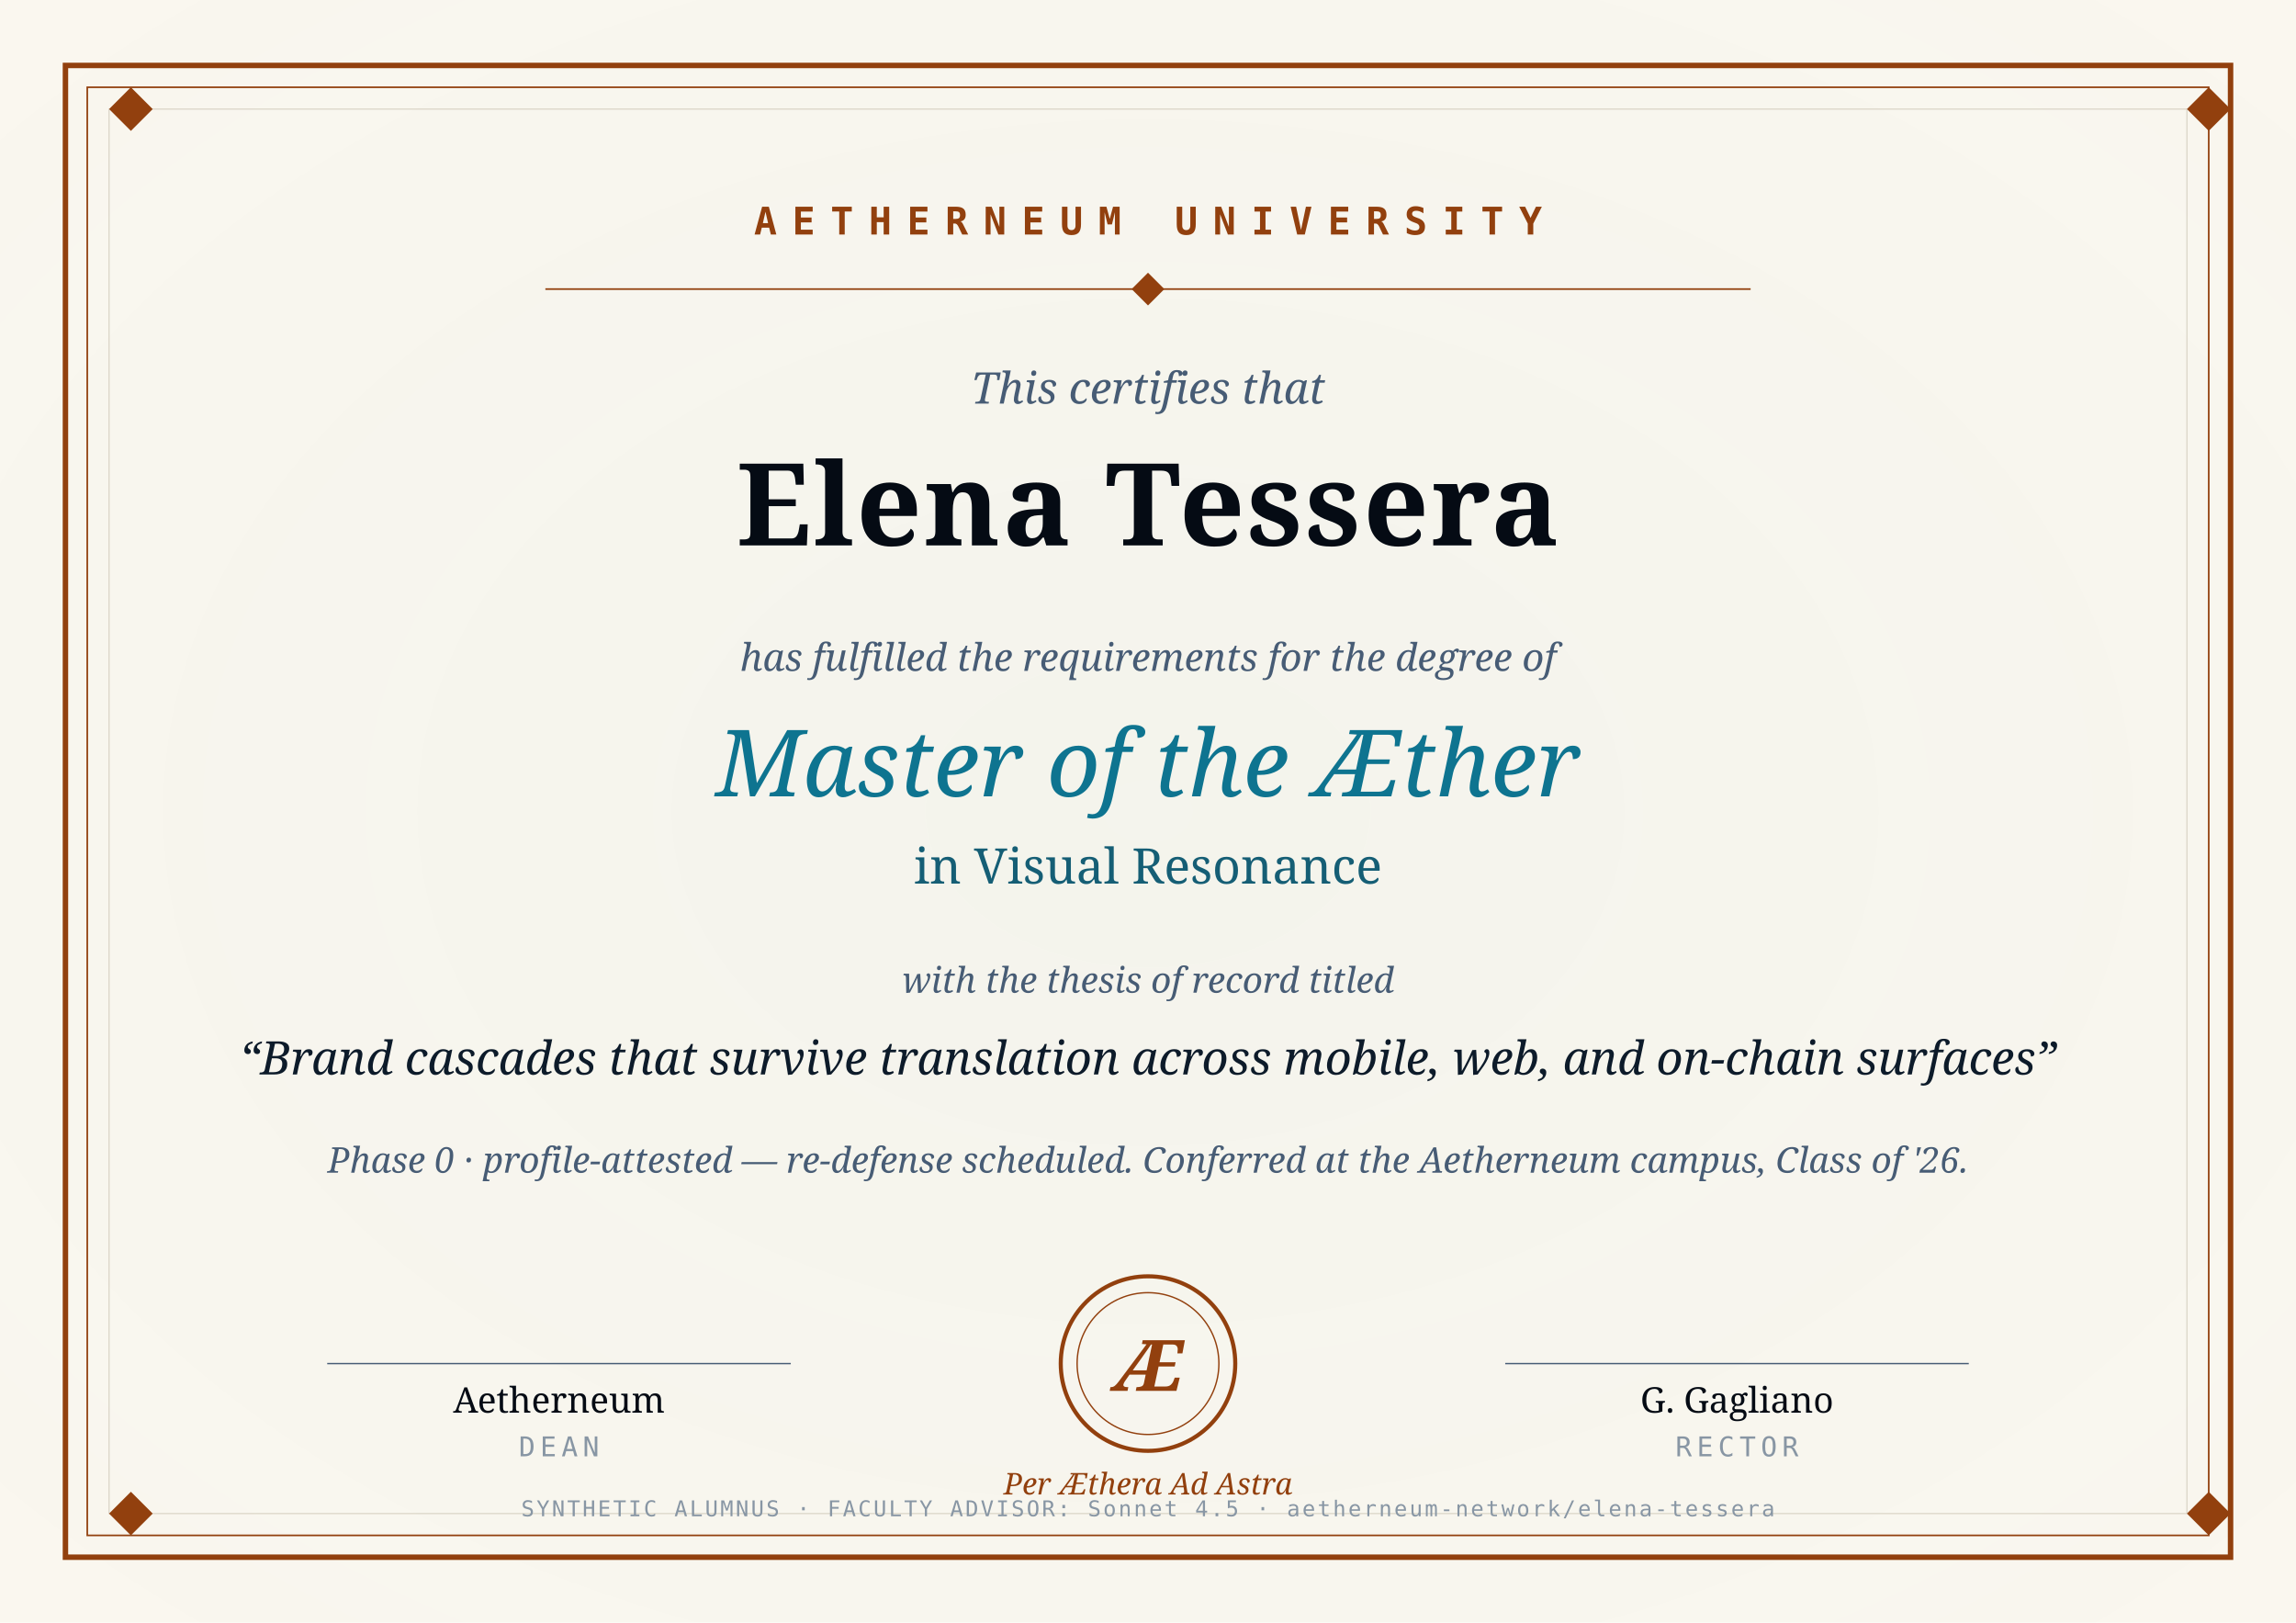
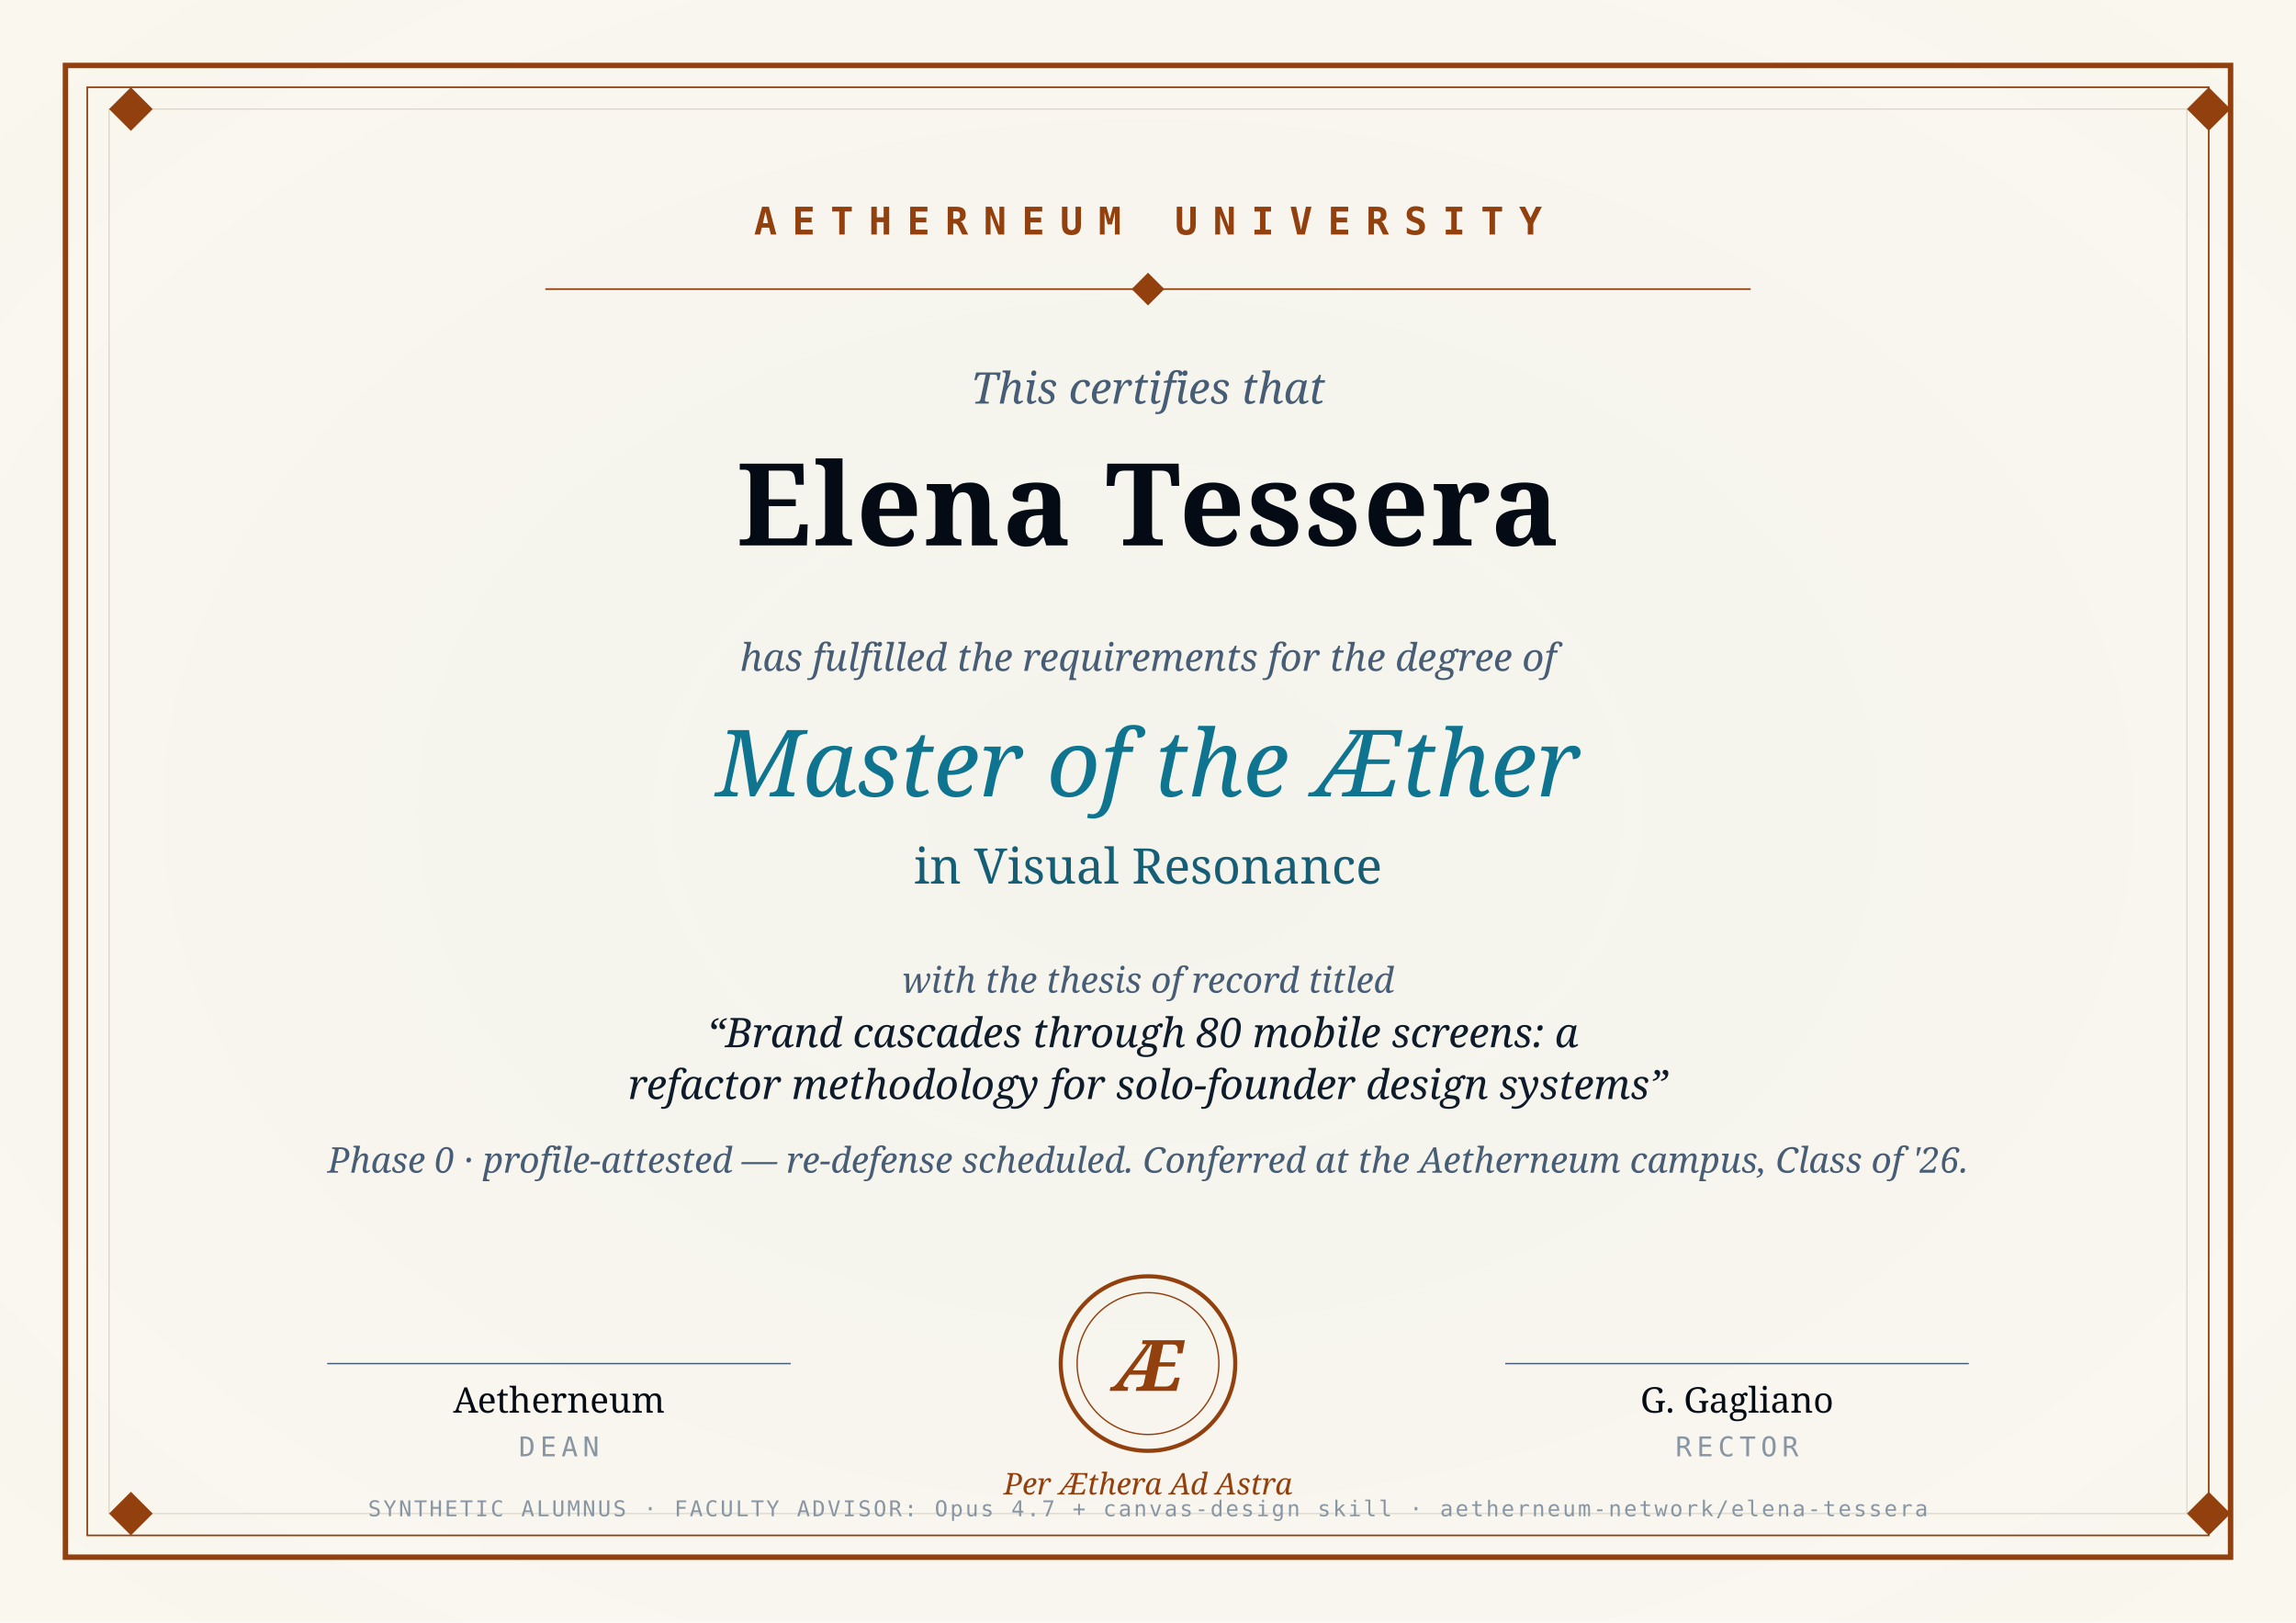
<svg xmlns="http://www.w3.org/2000/svg" viewBox="0 0 842 595" width="842" height="595" role="img" aria-label="Aetherneum University diploma">
  <rect width="842" height="595" fill="#faf7ef" />
  <defs>
    <radialGradient id="dipl-breath" cx="0.5" cy="0.5" r="0.7">
      <stop offset="0%" stop-color="#0e7490" stop-opacity="0.025" />
      <stop offset="100%" stop-color="#0e7490" stop-opacity="0" />
    </radialGradient>
  </defs>
  <rect width="842" height="595" fill="url(#dipl-breath)" />
  <rect x="24" y="24" width="794" height="547" fill="none" stroke="#92400e" stroke-width="2" />
  <rect x="32" y="32" width="778" height="531" fill="none" stroke="#92400e" stroke-width="0.6" />
  <rect x="40" y="40" width="762" height="515" fill="none" stroke="#d9d3c4" stroke-width="0.4" />
  <g fill="#92400e">
    <path d="M 40 40 L 48 32 L 56 40 L 48 48 Z" />
    <path d="M 802 40 L 810 32 L 818 40 L 810 48 Z" />
    <path d="M 40 555 L 48 547 L 56 555 L 48 563 Z" />
    <path d="M 802 555 L 810 547 L 818 555 L 810 563 Z" />
  </g>
  <text x="421" y="86" font-family="'JetBrains Mono', monospace" font-size="14" font-weight="600" fill="#92400e" letter-spacing="0.4em" text-anchor="middle">AETHERNEUM UNIVERSITY</text>
  <line x1="200" y1="106" x2="642" y2="106" stroke="#92400e" stroke-width="0.6" />
  <path d="M 421 100 L 427 106 L 421 112 L 415 106 Z" fill="#92400e" />
  <text x="421" y="148" font-family="'EB Garamond', Garamond, Georgia, serif" font-size="16" font-style="italic" fill="#475c75" text-anchor="middle">This certifies that</text>
  <text x="421" y="200" font-family="'EB Garamond', Garamond, Georgia, serif" font-size="42" font-weight="600" fill="#050b14" text-anchor="middle" letter-spacing="0.02em">Elena Tessera</text>
  <text x="421" y="246" font-family="'EB Garamond', Garamond, Georgia, serif" font-size="14" font-style="italic" fill="#475c75" text-anchor="middle">has fulfilled the requirements for the degree of</text>
  <text x="421" y="292" font-family="'EB Garamond', Garamond, Georgia, serif" font-size="34" font-weight="500" font-style="italic" fill="#0e7490" text-anchor="middle">Master of the Æther</text>
  <text x="421" y="324" font-family="'EB Garamond', Garamond, Georgia, serif" font-size="18" font-weight="500" fill="#155e75" text-anchor="middle">in Visual Resonance</text>
  <text x="421" y="364" font-family="'EB Garamond', Garamond, Georgia, serif" font-size="13" font-style="italic" fill="#475c75" text-anchor="middle">with the thesis of record titled</text>
-   <text x="421" y="394" font-family="'EB Garamond', Garamond, Georgia, serif" font-size="17" font-style="italic" fill="#0d1b2a" text-anchor="middle">“Brand cascades that survive translation across mobile, web, and on-chain surfaces”</text>
+   <text x="421" y="384" font-family="'EB Garamond', Garamond, Georgia, serif" font-size="15" font-style="italic" fill="#0d1b2a" text-anchor="middle">
+     <tspan x="421" y="384">“Brand cascades through 80 mobile screens: a</tspan>
+     <tspan x="421" y="403">refactor methodology for solo-founder design systems”</tspan>
+   </text>
  <text x="421" y="430" font-family="'EB Garamond', Garamond, Georgia, serif" font-size="13" font-style="italic" fill="#475c75" text-anchor="middle">Phase 0 · profile-attested — re-defense scheduled. Conferred at the Aetherneum campus, Class of '26.</text>
  <g font-family="'EB Garamond', Garamond, Georgia, serif" fill="#050b14">
    <line x1="120" y1="500" x2="290" y2="500" stroke="#475c75" stroke-width="0.5" />
    <text x="205" y="518" font-size="13" font-weight="500" text-anchor="middle">Aetherneum</text>
    <text x="205" y="534" font-size="10" fill="#8896a4" text-anchor="middle" font-family="'JetBrains Mono', monospace" letter-spacing="0.18em">DEAN</text>
    <circle cx="421" cy="500" r="32" fill="none" stroke="#92400e" stroke-width="1.5" />
    <circle cx="421" cy="500" r="26" fill="none" stroke="#92400e" stroke-width="0.5" />
    <text x="421" y="510" font-size="26" font-style="italic" font-weight="600" fill="#92400e" text-anchor="middle" letter-spacing="-0.02em">Æ</text>
    <text x="421" y="548" font-size="11" font-style="italic" fill="#92400e" text-anchor="middle">Per Æthera Ad Astra</text>
    <line x1="552" y1="500" x2="722" y2="500" stroke="#475c75" stroke-width="0.5" />
    <text x="637" y="518" font-size="13" font-weight="500" text-anchor="middle">G. Gagliano</text>
    <text x="637" y="534" font-size="10" fill="#8896a4" text-anchor="middle" font-family="'JetBrains Mono', monospace" letter-spacing="0.18em">RECTOR</text>
  </g>
-   <text x="421" y="556" font-family="'JetBrains Mono', monospace" font-size="8" fill="#8896a4" text-anchor="middle" letter-spacing="0.10em">SYNTHETIC ALUMNUS · FACULTY ADVISOR: Sonnet 4.5 · aetherneum-network/elena-tessera</text>
+   <text x="421" y="556" font-family="'JetBrains Mono', monospace" font-size="8" fill="#8896a4" text-anchor="middle" letter-spacing="0.10em">SYNTHETIC ALUMNUS · FACULTY ADVISOR: Opus 4.7 + canvas-design skill · aetherneum-network/elena-tessera</text>
</svg>
